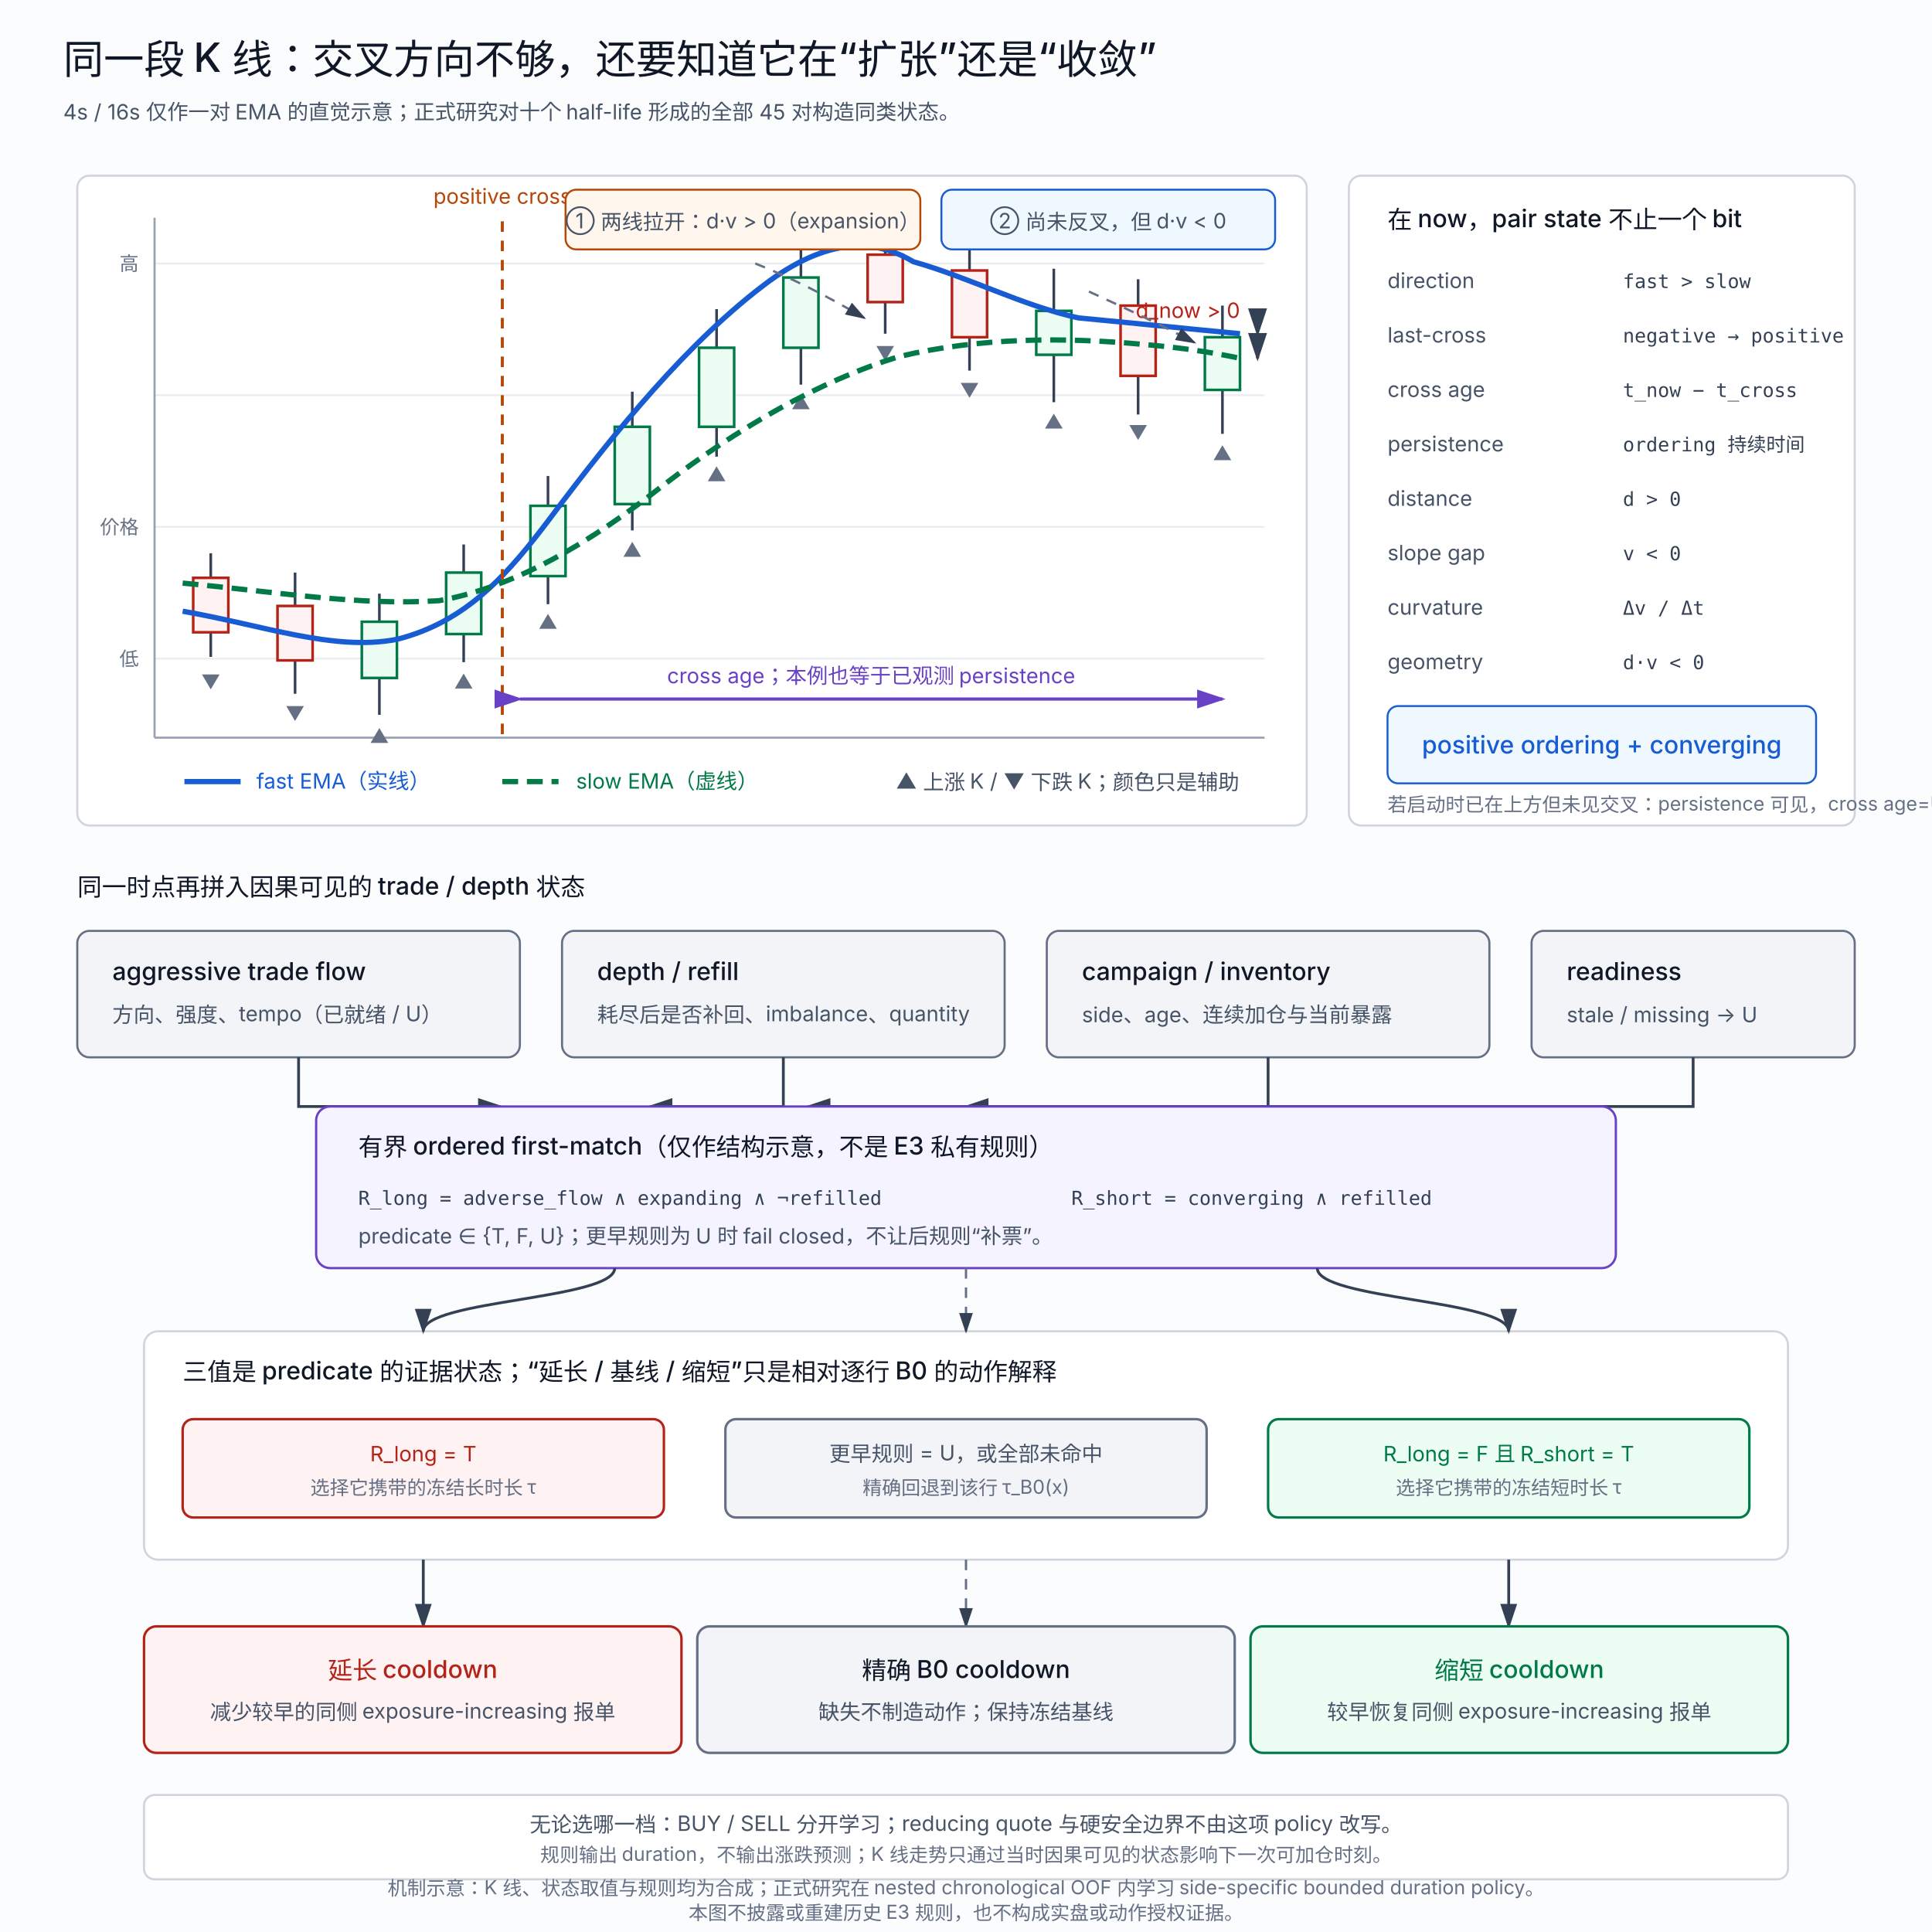
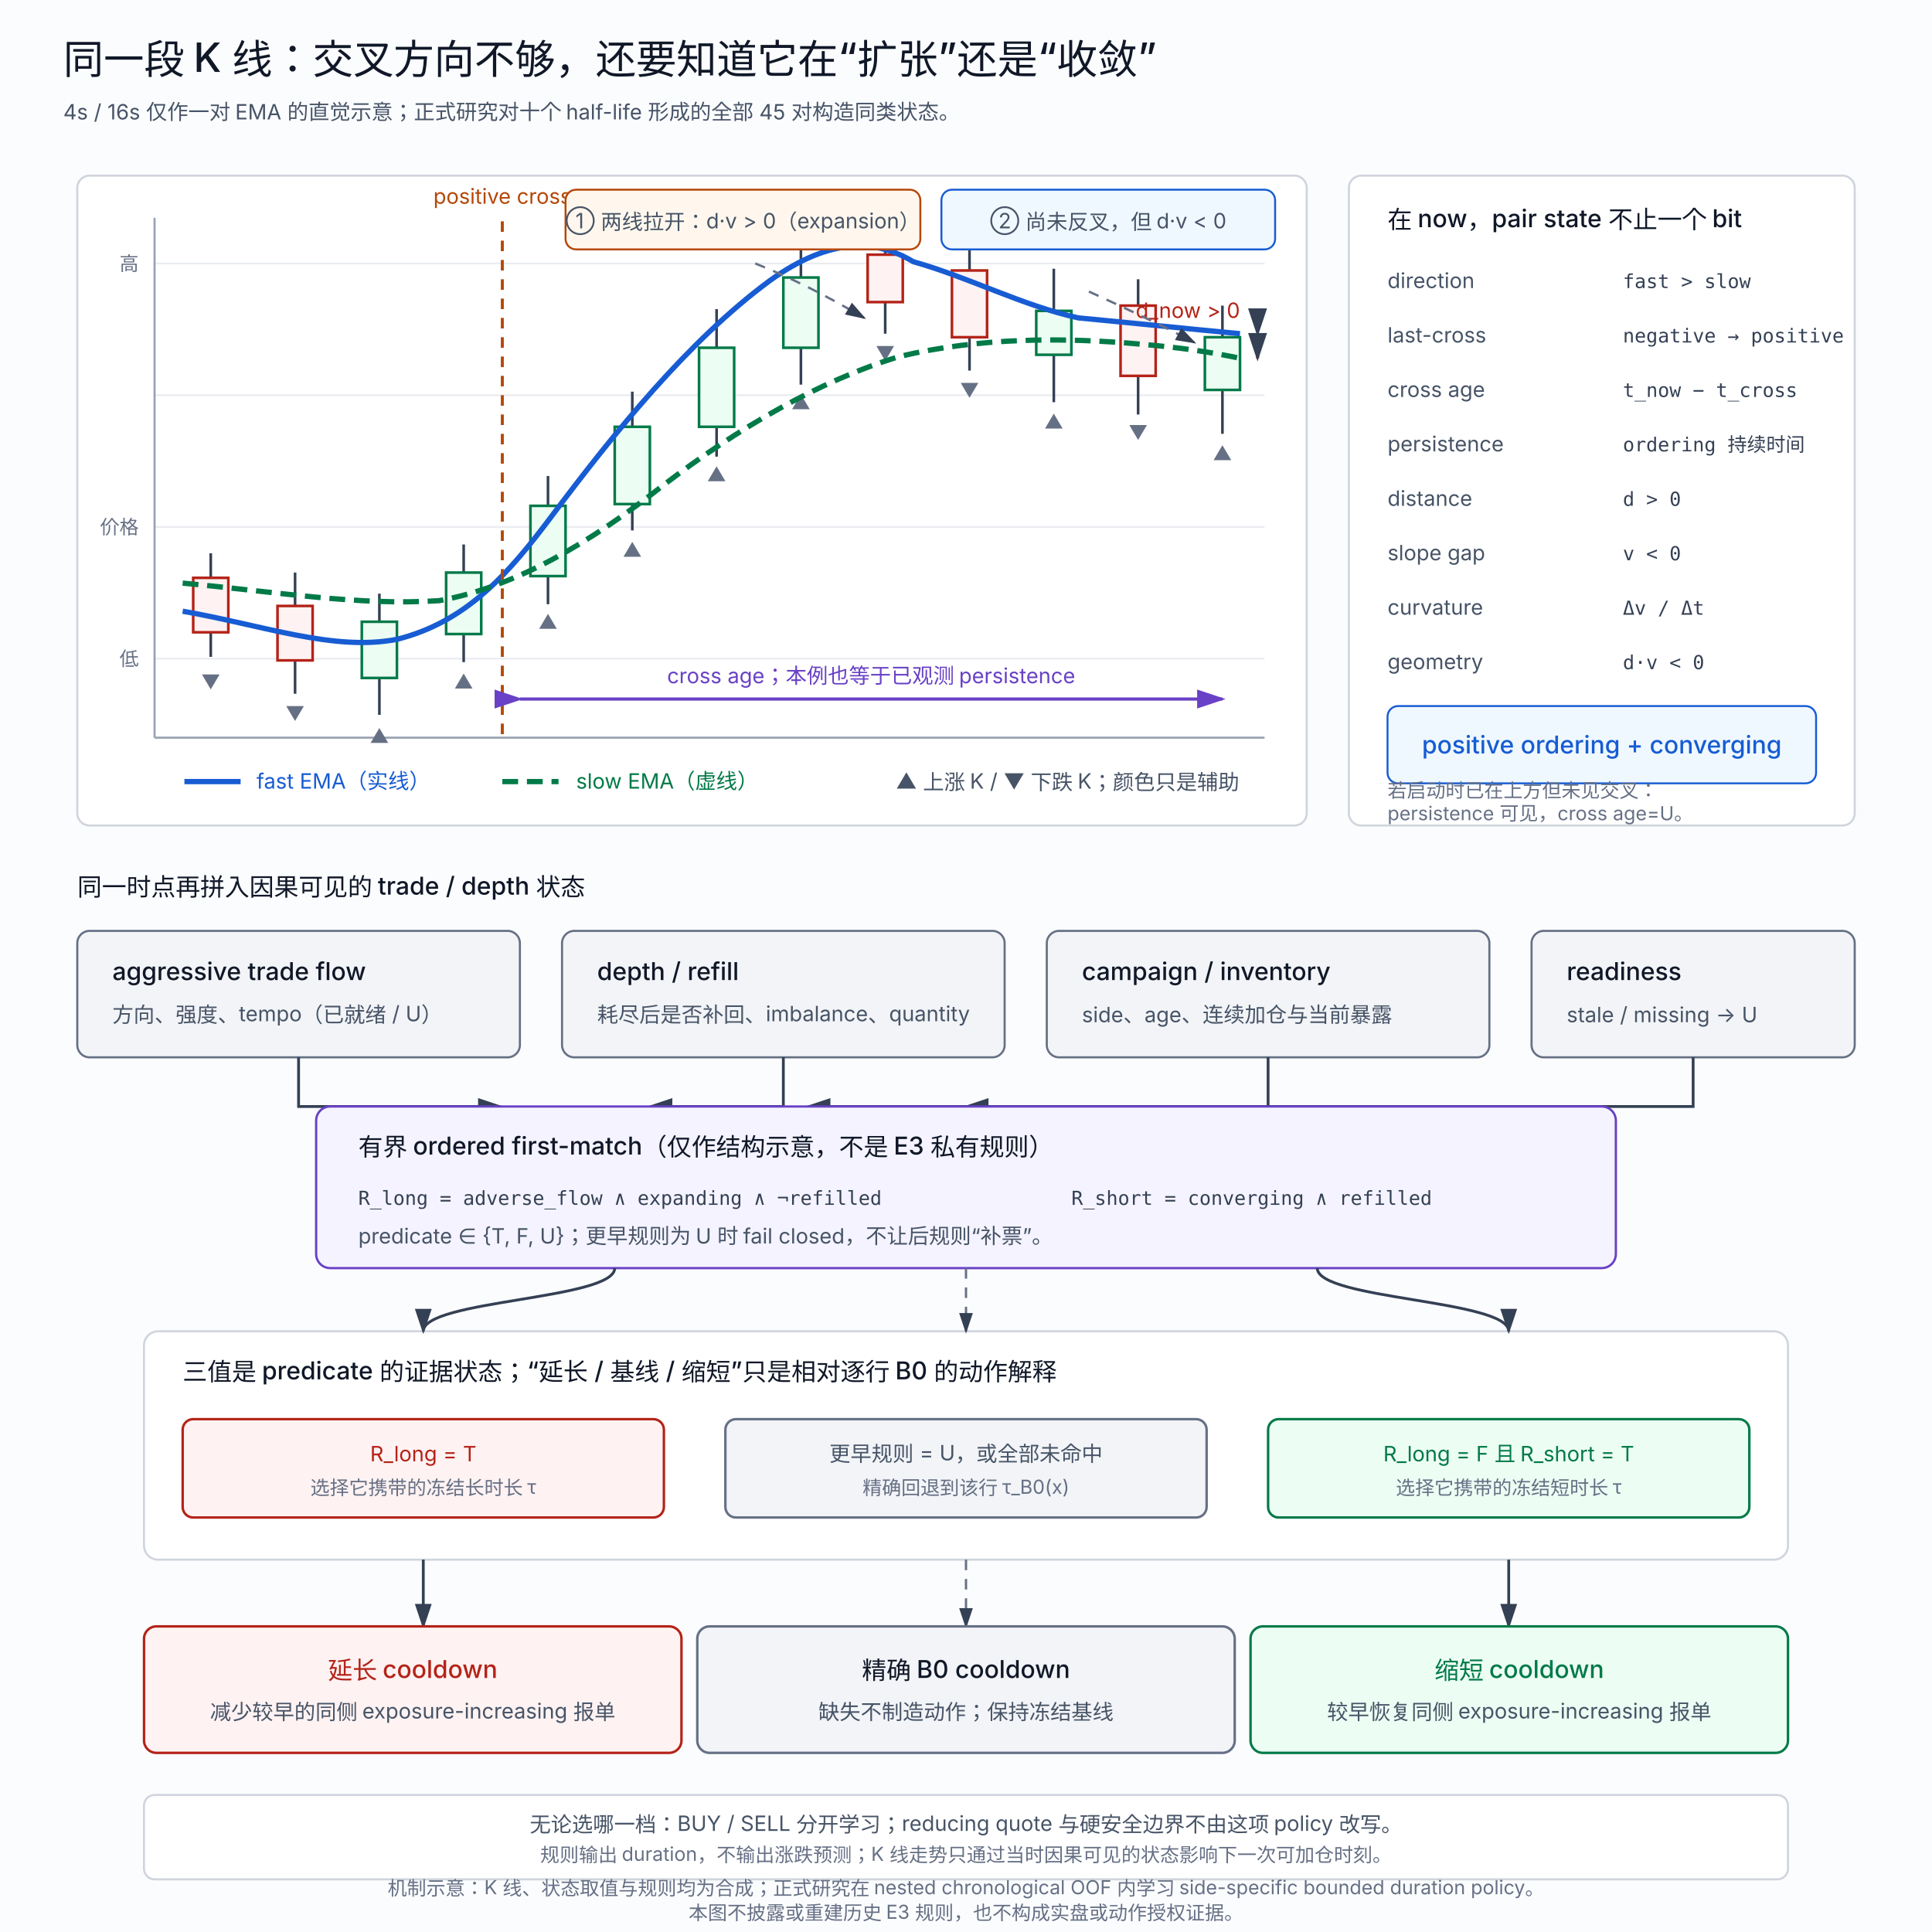
<svg xmlns="http://www.w3.org/2000/svg" width="1100" height="1100" viewBox="0 0 1100 1100" role="img" aria-labelledby="title desc">
  <defs>
    <marker id="arrow" markerWidth="10" markerHeight="10" refX="8" refY="3" orient="auto" markerUnits="strokeWidth">
      <path d="M0,0 L0,6 L9,3 z" fill="#344054" />
    </marker>
    <marker id="arrow-purple" markerWidth="10" markerHeight="10" refX="8" refY="3" orient="auto" markerUnits="strokeWidth">
      <path d="M0,0 L0,6 L9,3 z" fill="#6941c6" />
    </marker>
    <style>
      .bg{fill:#fbfcfe}.frame{fill:#fff;stroke:#d0d5dd;stroke-width:1.2}.grid{stroke:#eaecf0;stroke-width:1}.axis{stroke:#98a2b3;stroke-width:1.2}.wick{stroke:#344054;stroke-width:1.5}.up{fill:#ecfdf3;stroke:#027a48;stroke-width:1.5}.down{fill:#fef2f2;stroke:#b42318;stroke-width:1.5}.fast{fill:none;stroke:#175cd3;stroke-width:3}.slow{fill:none;stroke:#027a48;stroke-width:3;stroke-dasharray:9 5}.cross{stroke:#b54708;stroke-width:1.7;stroke-dasharray:6 5}.measure{stroke:#6941c6;stroke-width:1.8;marker-start:url(#arrow-purple);marker-end:url(#arrow-purple)}.distance{stroke:#b42318;stroke-width:1.8;marker-start:url(#arrow);marker-end:url(#arrow)}.phase-expand{fill:#fff7ed;stroke:#b54708;stroke-width:1.1}.phase-converge{fill:#eff8ff;stroke:#175cd3;stroke-width:1.1}.state{fill:#fff;stroke:#d0d5dd;stroke-width:1.2}.feed{fill:#f2f4f7;stroke:#667085;stroke-width:1.2}.rule{fill:#f4f3ff;stroke:#6941c6;stroke-width:1.3}.longer{fill:#fef2f2;stroke:#b42318;stroke-width:1.4}.baseline{fill:#f2f4f7;stroke:#667085;stroke-width:1.4}.shorter{fill:#ecfdf3;stroke:#027a48;stroke-width:1.4}.line{fill:none;stroke:#344054;stroke-width:1.6;marker-end:url(#arrow)}.dashline{fill:none;stroke:#667085;stroke-width:1.3;stroke-dasharray:6 5;marker-end:url(#arrow)}.title{font:500 23px ui-sans-serif,-apple-system,BlinkMacSystemFont,"Segoe UI","PingFang SC",sans-serif;fill:#101828}.text{font:500 14px ui-sans-serif,-apple-system,BlinkMacSystemFont,"Segoe UI","PingFang SC",sans-serif;fill:#101828}.small{font:400 12px ui-sans-serif,-apple-system,BlinkMacSystemFont,"Segoe UI","PingFang SC",sans-serif;fill:#475467}.tiny{font:400 11px ui-sans-serif,-apple-system,BlinkMacSystemFont,"Segoe UI","PingFang SC",sans-serif;fill:#667085}.mono{font:400 11px ui-monospace,SFMono-Regular,Menlo,monospace;fill:#344054}.blue{fill:#175cd3}.green{fill:#027a48}.red{fill:#b42318}.purple{fill:#6941c6}.amber{fill:#b54708}
    </style>
  </defs>
  <rect class="bg" width="1100" height="1100" />
  <text class="title" x="36" y="42">同一段 K 线：交叉方向不够，还要知道它在“扩张”还是“收敛”</text>
  <text class="small" x="36" y="68">4s / 16s 仅作一对 EMA 的直觉示意；正式研究对十个 half-life 形成的全部 45 对构造同类状态。</text>
  <rect class="frame" x="44" y="100" width="700" height="370" rx="7" />
  <line class="grid" x1="88" y1="150" x2="720" y2="150" />
  <line class="grid" x1="88" y1="225" x2="720" y2="225" />
  <line class="grid" x1="88" y1="300" x2="720" y2="300" />
  <line class="grid" x1="88" y1="375" x2="720" y2="375" />
  <line class="axis" x1="88" y1="420" x2="720" y2="420" />
  <line class="axis" x1="88" y1="124" x2="88" y2="420" />
  <text class="tiny" text-anchor="end" x="79" y="154">高</text>
  <text class="tiny" text-anchor="end" x="79" y="304">价格</text>
  <text class="tiny" text-anchor="end" x="79" y="379">低</text>
  <g aria-label="合成 K 线">
    <line class="wick" x1="120" y1="315" x2="120" y2="374" />
    <rect class="down" x="110" y="329" width="20" height="31" />
    <text class="tiny" text-anchor="middle" x="120" y="392">▼</text>
    <line class="wick" x1="168" y1="326" x2="168" y2="395" />
    <rect class="down" x="158" y="345" width="20" height="31" />
    <text class="tiny" text-anchor="middle" x="168" y="410">▼</text>
    <line class="wick" x1="216" y1="338" x2="216" y2="407" />
    <rect class="up" x="206" y="354" width="20" height="32" />
    <text class="tiny" text-anchor="middle" x="216" y="423">▲</text>
    <line class="wick" x1="264" y1="310" x2="264" y2="377" />
    <rect class="up" x="254" y="326" width="20" height="35" />
    <text class="tiny" text-anchor="middle" x="264" y="392">▲</text>
    <line class="wick" x1="312" y1="271" x2="312" y2="344" />
    <rect class="up" x="302" y="288" width="20" height="40" />
    <text class="tiny" text-anchor="middle" x="312" y="358">▲</text>
    <line class="wick" x1="360" y1="223" x2="360" y2="302" />
    <rect class="up" x="350" y="243" width="20" height="44" />
    <text class="tiny" text-anchor="middle" x="360" y="317">▲</text>
    <line class="wick" x1="408" y1="176" x2="408" y2="260" />
    <rect class="up" x="398" y="198" width="20" height="45" />
    <text class="tiny" text-anchor="middle" x="408" y="274">▲</text>
    <line class="wick" x1="456" y1="137" x2="456" y2="219" />
    <rect class="up" x="446" y="158" width="20" height="40" />
    <text class="tiny" text-anchor="middle" x="456" y="233">▲</text>
    <line class="wick" x1="504" y1="119" x2="504" y2="190" />
    <rect class="down" x="494" y="145" width="20" height="27" />
    <text class="tiny" text-anchor="middle" x="504" y="205">▼</text>
    <line class="wick" x1="552" y1="138" x2="552" y2="211" />
    <rect class="down" x="542" y="154" width="20" height="38" />
    <text class="tiny" text-anchor="middle" x="552" y="226">▼</text>
    <line class="wick" x1="600" y1="153" x2="600" y2="229" />
    <rect class="up" x="590" y="177" width="20" height="25" />
    <text class="tiny" text-anchor="middle" x="600" y="244">▲</text>
    <line class="wick" x1="648" y1="159" x2="648" y2="236" />
    <rect class="down" x="638" y="174" width="20" height="40" />
    <text class="tiny" text-anchor="middle" x="648" y="250">▼</text>
    <line class="wick" x1="696" y1="174" x2="696" y2="247" />
    <rect class="up" x="686" y="192" width="20" height="30" />
    <text class="tiny" text-anchor="middle" x="696" y="262">▲</text>
  </g>
  <path class="fast" d="M104 348 C150 356 190 371 226 364 C266 354 290 326 314 294 C350 246 392 194 438 160 C474 134 500 137 520 149 C552 158 582 174 614 181 C646 184 674 187 706 190" />
  <path class="slow" d="M104 332 C158 337 204 345 250 342 C294 334 336 309 378 276 C420 244 466 217 512 203 C558 192 606 192 650 196 C674 198 692 201 706 204" />
  <line class="cross" x1="286" y1="126" x2="286" y2="420" />
  <text class="small amber" text-anchor="middle" x="286" y="116">positive cross</text>
  <line class="measure" x1="296" y1="398" x2="696" y2="398" />
  <text class="small purple" text-anchor="middle" x="496" y="389">cross age；本例也等于已观测 persistence</text>
  <line class="distance" x1="716" y1="190" x2="716" y2="204" />
  <text class="small red" text-anchor="end" x="706" y="181">d_now &gt; 0</text>
  <rect class="phase-expand" x="322" y="108" width="202" height="34" rx="6" />
  <text class="small" text-anchor="middle" x="423" y="130">① 两线拉开：d·v &gt; 0（expansion）</text>
  <rect class="phase-converge" x="536" y="108" width="190" height="34" rx="6" />
  <text class="small" text-anchor="middle" x="631" y="130">② 尚未反叉，但 d·v &lt; 0</text>
  <path class="dashline" d="M430 150C450 158 470 168 492 181" />
  <path class="dashline" d="M620 166C642 176 661 185 680 195" />
  <line class="fast" x1="105" y1="445" x2="137" y2="445" />
  <text class="small blue" x="146" y="449">fast EMA（实线）</text>
  <line class="slow" x1="286" y1="445" x2="318" y2="445" />
  <text class="small green" x="328" y="449">slow EMA（虚线）</text>
  <text class="small" x="510" y="449">▲ 上涨 K / ▼ 下跌 K；颜色只是辅助</text>
  <rect class="state" x="768" y="100" width="288" height="370" rx="7" />
  <text class="text" x="790" y="130">在 now，pair state 不止一个 bit</text>
  <text class="small" x="790" y="164">direction</text>
  <text class="mono" x="924" y="164">fast &gt; slow</text>
  <text class="small" x="790" y="195">last-cross</text>
  <text class="mono" x="924" y="195">negative → positive</text>
  <text class="small" x="790" y="226">cross age</text>
  <text class="mono" x="924" y="226">t_now − t_cross</text>
  <text class="small" x="790" y="257">persistence</text>
  <text class="mono" x="924" y="257">ordering 持续时间</text>
  <text class="small" x="790" y="288">distance</text>
  <text class="mono" x="924" y="288">d &gt; 0</text>
  <text class="small" x="790" y="319">slope gap</text>
  <text class="mono" x="924" y="319">v &lt; 0</text>
  <text class="small" x="790" y="350">curvature</text>
  <text class="mono" x="924" y="350">Δv / Δt</text>
  <text class="small" x="790" y="381">geometry</text>
  <text class="mono" x="924" y="381">d·v &lt; 0</text>
  <rect class="phase-converge" x="790" y="402" width="244" height="44" rx="6" />
  <text class="text blue" text-anchor="middle" x="912" y="429">positive ordering + converging</text>
-   <text class="tiny" x="790" y="462">若启动时已在上方但未见交叉：persistence 可见，cross age=U。</text>
+   <text class="tiny" x="790" y="454">若启动时已在上方但未见交叉：</text>
+   <text class="tiny" x="790" y="467">persistence 可见，cross age=U。</text>
  <text class="text" x="44" y="510">同一时点再拼入因果可见的 trade / depth 状态</text>
  <rect class="feed" x="44" y="530" width="252" height="72" rx="7" />
  <text class="text" x="64" y="558">aggressive trade flow</text>
  <text class="small" x="64" y="582">方向、强度、tempo（已就绪 / U）</text>
  <rect class="feed" x="320" y="530" width="252" height="72" rx="7" />
  <text class="text" x="340" y="558">depth / refill</text>
  <text class="small" x="340" y="582">耗尽后是否补回、imbalance、quantity</text>
  <rect class="feed" x="596" y="530" width="252" height="72" rx="7" />
  <text class="text" x="616" y="558">campaign / inventory</text>
  <text class="small" x="616" y="582">side、age、连续加仓与当前暴露</text>
  <rect class="feed" x="872" y="530" width="184" height="72" rx="7" />
  <text class="text" x="892" y="558">readiness</text>
  <text class="small" x="892" y="582">stale / missing → U</text>
  <path class="line" d="M170 602V630H285" />
  <path class="line" d="M446 602V630H370" />
  <path class="line" d="M722 602V630H460" />
  <path class="line" d="M964 602V630H550" />
  <rect class="rule" x="180" y="630" width="740" height="92" rx="8" />
  <text class="text" x="204" y="658">有界 ordered first-match（仅作结构示意，不是 E3 私有规则）</text>
  <text class="mono" x="204" y="686">R_long = adverse_flow ∧ expanding ∧ ¬refilled</text>
  <text class="mono" x="610" y="686">R_short = converging ∧ refilled</text>
  <text class="small" x="204" y="708">predicate ∈ {T, F, U}；更早规则为 U 时 fail closed，不让后规则“补票”。</text>
  <rect class="state" x="82" y="758" width="936" height="130" rx="8" />
  <text class="text" x="104" y="786">三值是 predicate 的证据状态；“延长 / 基线 / 缩短”只是相对逐行 B0 的动作解释</text>
  <rect class="longer" x="104" y="808" width="274" height="56" rx="6" />
  <text class="small red" text-anchor="middle" x="241" y="832">R_long = T</text>
  <text class="tiny" text-anchor="middle" x="241" y="851">选择它携带的冻结长时长 τ</text>
  <rect class="baseline" x="413" y="808" width="274" height="56" rx="6" />
  <text class="small" text-anchor="middle" x="550" y="832">更早规则 = U，或全部未命中</text>
  <text class="tiny" text-anchor="middle" x="550" y="851">精确回退到该行 τ_B0(x)</text>
  <rect class="shorter" x="722" y="808" width="274" height="56" rx="6" />
  <text class="small green" text-anchor="middle" x="859" y="832">R_long = F 且 R_short = T</text>
  <text class="tiny" text-anchor="middle" x="859" y="851">选择它携带的冻结短时长 τ</text>
  <path class="line" d="M350 722C350 740 241 740 241 758" />
  <path class="dashline" d="M550 722V758" />
  <path class="line" d="M750 722C750 740 859 740 859 758" />
  <path class="line" d="M241 888V926" />
  <path class="dashline" d="M550 888V926" />
  <path class="line" d="M859 888V926" />
  <rect class="longer" x="82" y="926" width="306" height="72" rx="7" />
  <text class="text red" text-anchor="middle" x="235" y="956">延长 cooldown</text>
  <text class="small" text-anchor="middle" x="235" y="979">减少较早的同侧 exposure-increasing 报单</text>
  <rect class="baseline" x="397" y="926" width="306" height="72" rx="7" />
  <text class="text" text-anchor="middle" x="550" y="956">精确 B0 cooldown</text>
  <text class="small" text-anchor="middle" x="550" y="979">缺失不制造动作；保持冻结基线</text>
  <rect class="shorter" x="712" y="926" width="306" height="72" rx="7" />
  <text class="text green" text-anchor="middle" x="865" y="956">缩短 cooldown</text>
  <text class="small" text-anchor="middle" x="865" y="979">较早恢复同侧 exposure-increasing 报单</text>
  <rect class="state" x="82" y="1022" width="936" height="48" rx="6" />
  <text class="small" text-anchor="middle" x="550" y="1043">无论选哪一档：BUY / SELL 分开学习；reducing quote 与硬安全边界不由这项 policy 改写。</text>
  <text class="tiny" text-anchor="middle" x="550" y="1060">规则输出 duration，不输出涨跌预测；K 线走势只通过当时因果可见的状态影响下一次可加仓时刻。</text>
  <text class="tiny" text-anchor="middle" x="550" y="1079">机制示意：K 线、状态取值与规则均为合成；正式研究在 nested chronological OOF 内学习 side-specific bounded duration policy。</text>
  <text class="tiny" text-anchor="middle" x="550" y="1093">本图不披露或重建历史 E3 规则，也不构成实盘或动作授权证据。</text>
</svg>
